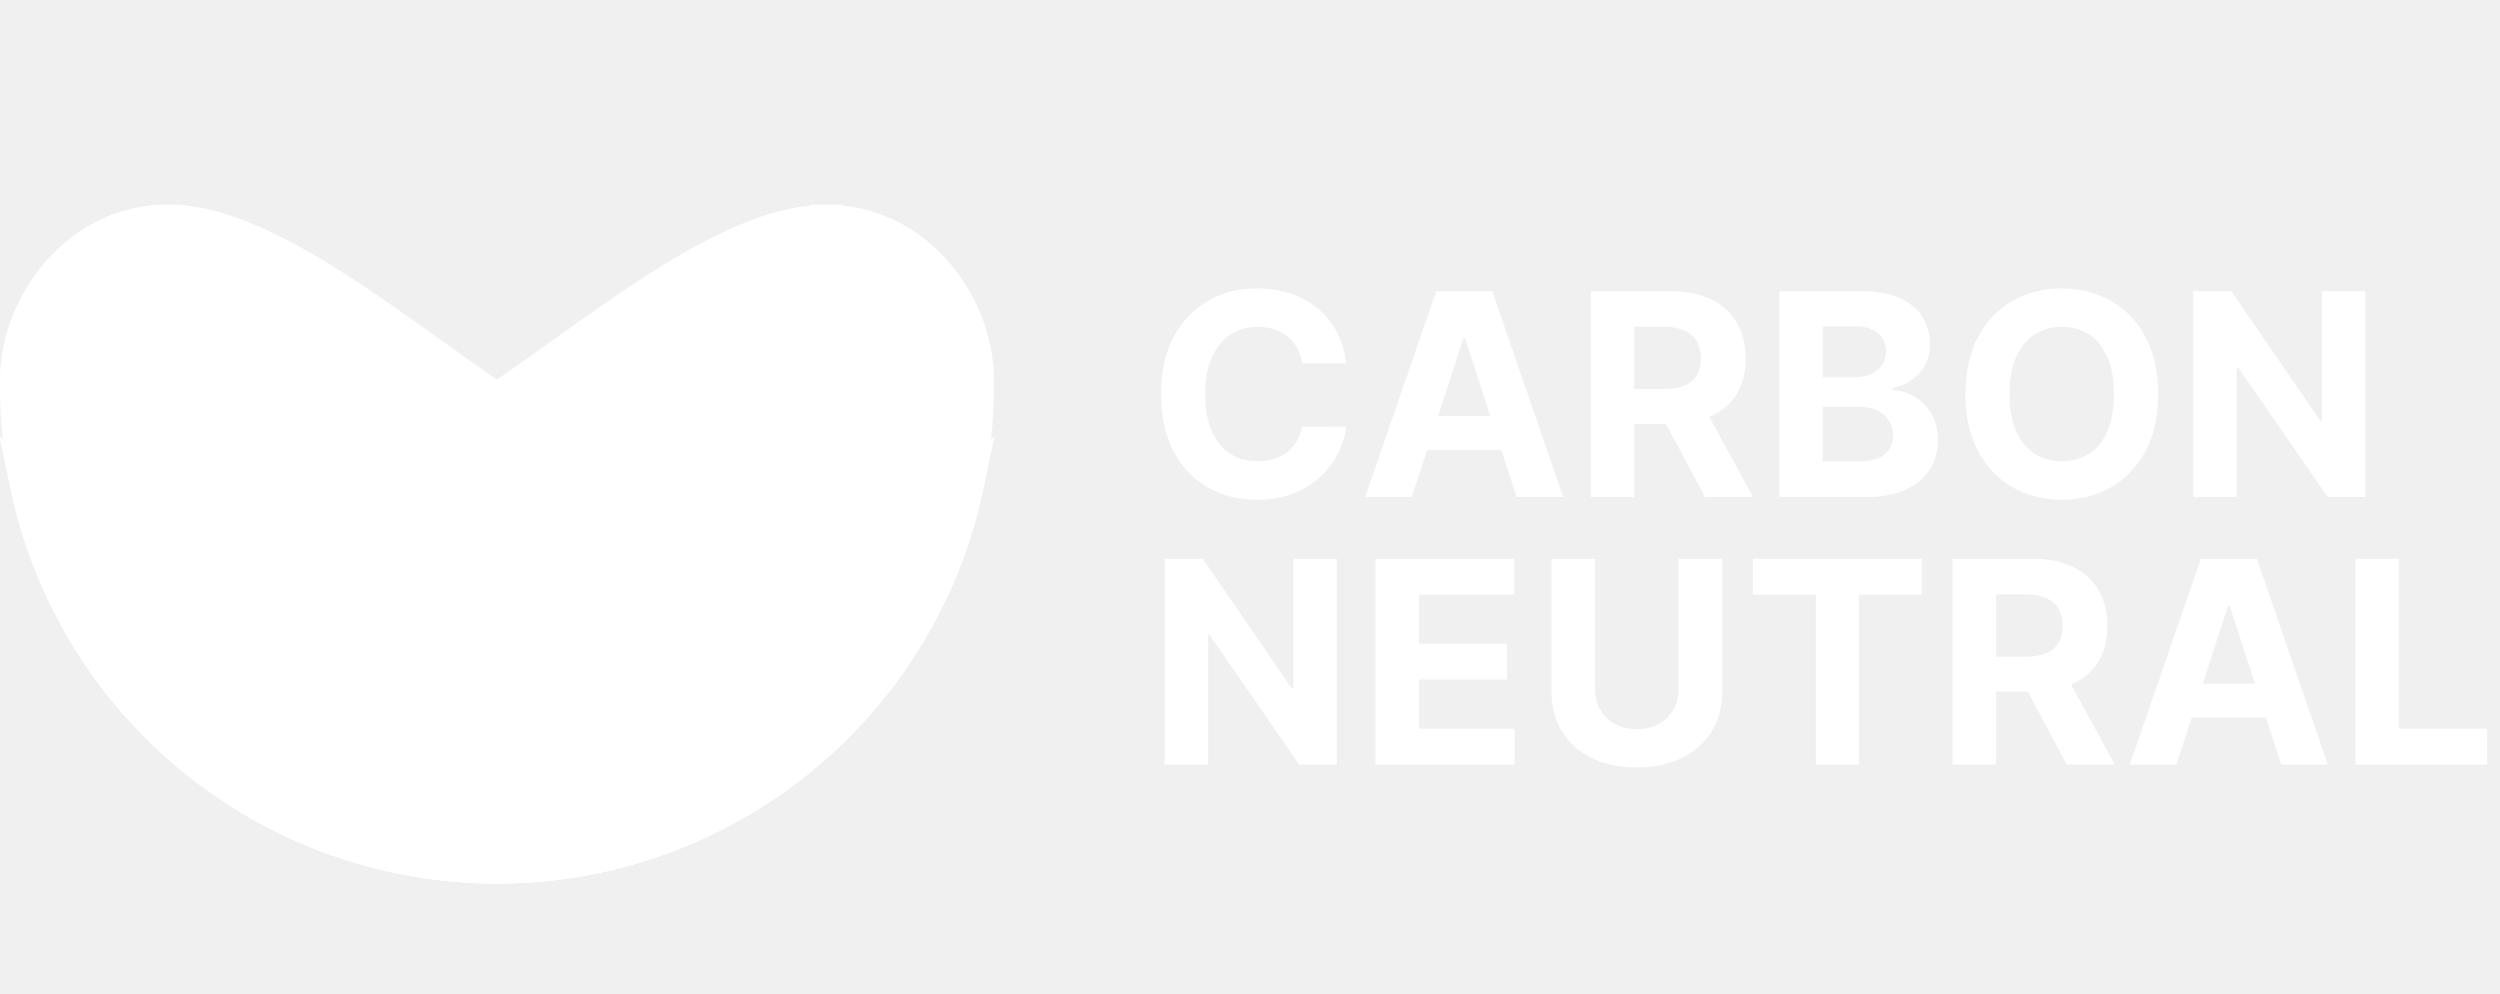
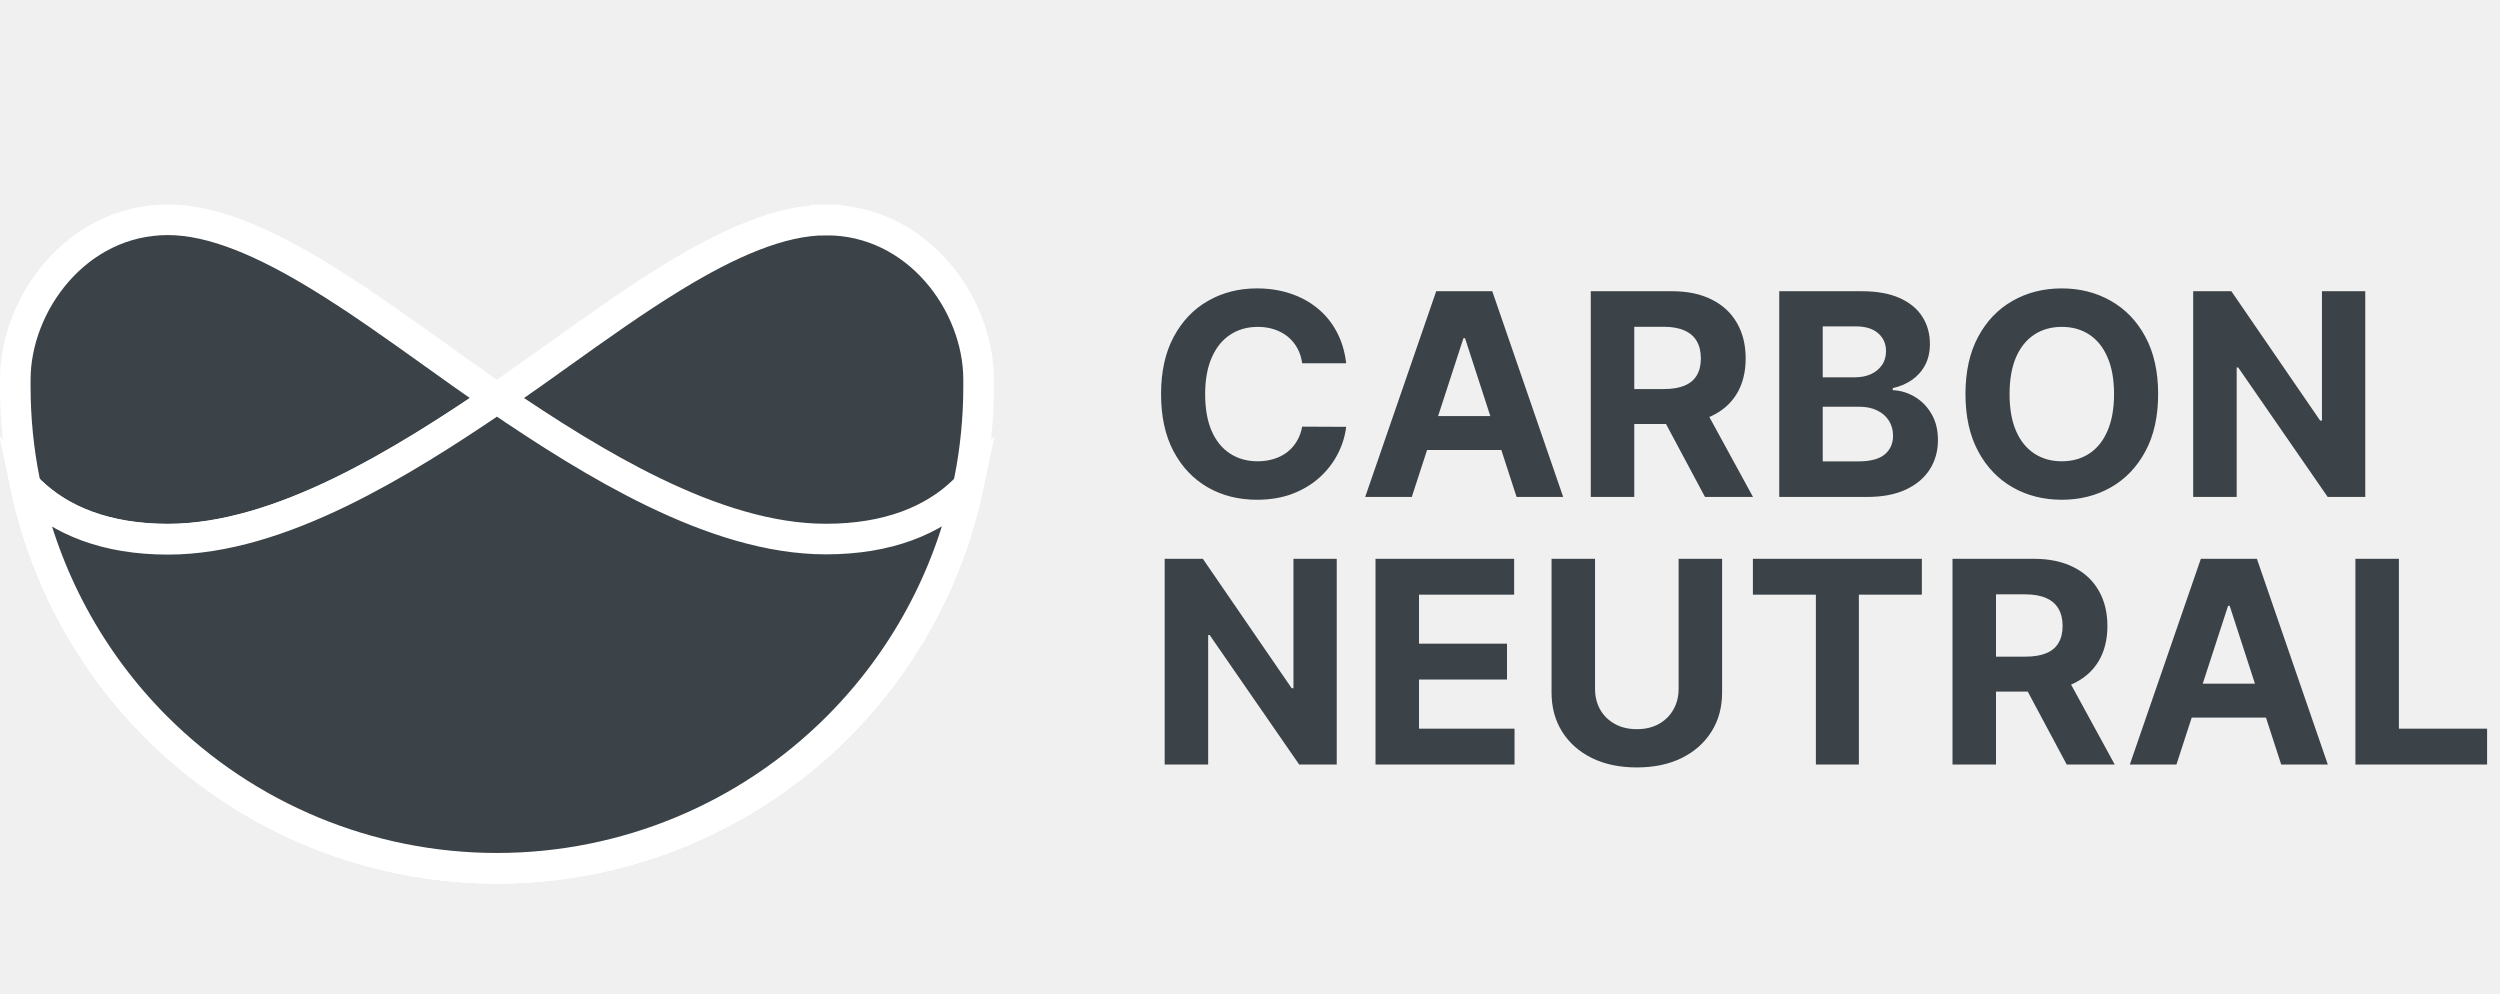
- <svg xmlns="http://www.w3.org/2000/svg" width="327" height="130" viewBox="0 0 327 130" fill="#fff">
+ <svg xmlns="http://www.w3.org/2000/svg" width="327" height="130" viewBox="0 0 327 130" fill="#3B4348">
  <path d="M63.863 51.306L63.868 51.309C70.63 55.952 78.01 60.743 85.483 64.374C92.938 67.996 100.641 70.543 108.03 70.543C116.134 70.543 122.054 68.09 126.012 64.26C126.225 64.054 126.431 63.845 126.631 63.633C124.122 75.469 118.234 86.431 109.548 95.118C97.733 106.933 81.709 113.57 65 113.57C48.291 113.57 32.267 106.933 20.452 95.118C8.637 83.303 2 67.279 2 50.57V49.66C2 39.717 10.056 28.748 21.97 28.748C27.879 28.748 34.653 31.739 41.954 36.205C46.87 39.212 51.817 42.749 56.747 46.274C59.125 47.975 61.499 49.672 63.863 51.306Z" stroke="white" stroke-width="4" />
  <path d="M66.132 51.308L66.137 51.305C68.476 49.688 70.826 48.01 73.179 46.329C78.133 42.79 83.106 39.237 88.045 36.221C95.345 31.764 102.12 28.779 108.03 28.779V26.779L108.035 28.779C119.975 28.75 128 39.713 128 49.659V50.569C128 67.278 121.363 83.302 109.548 95.117C97.733 106.932 81.709 113.569 65 113.569C48.291 113.569 32.267 106.932 20.452 95.117C11.761 86.426 5.871 75.457 3.365 63.613C3.567 63.827 3.775 64.037 3.99 64.245C7.949 68.066 13.868 70.509 21.97 70.509C29.358 70.509 37.06 67.972 44.516 64.358C51.989 60.735 59.369 55.952 66.132 51.308Z" stroke="white" stroke-width="4" />
  <path d="M126.635 63.613C124.129 75.456 118.239 86.426 109.548 95.117C97.733 106.932 81.709 113.569 65 113.569C48.291 113.569 32.267 106.932 20.452 95.117C11.766 86.43 5.878 75.468 3.369 63.632C3.569 63.844 3.775 64.053 3.988 64.259C7.946 68.089 13.867 70.542 21.97 70.542C29.359 70.542 37.062 67.995 44.517 64.373C51.575 60.944 58.55 56.48 65 52.083C71.451 56.48 78.426 60.936 85.484 64.357C92.94 67.972 100.642 70.509 108.03 70.509C116.132 70.509 122.051 68.066 126.01 64.244C126.225 64.037 126.433 63.827 126.635 63.613Z" stroke="white" stroke-width="4" />
-   <path d="M176.081 47.512H170.326C170.221 46.767 170.007 46.106 169.683 45.528C169.358 44.941 168.942 44.441 168.434 44.03C167.926 43.618 167.339 43.303 166.674 43.084C166.017 42.865 165.303 42.755 164.532 42.755C163.139 42.755 161.926 43.101 160.892 43.793C159.859 44.477 159.057 45.475 158.488 46.789C157.919 48.094 157.634 49.68 157.634 51.545C157.634 53.464 157.919 55.075 158.488 56.381C159.066 57.686 159.872 58.671 160.906 59.337C161.939 60.003 163.135 60.336 164.493 60.336C165.255 60.336 165.96 60.235 166.608 60.033C167.265 59.832 167.847 59.538 168.355 59.153C168.864 58.759 169.284 58.282 169.617 57.721C169.958 57.16 170.195 56.521 170.326 55.803L176.081 55.829C175.932 57.064 175.56 58.255 174.964 59.403C174.378 60.541 173.585 61.562 172.586 62.464C171.596 63.358 170.414 64.067 169.039 64.593C167.672 65.109 166.126 65.368 164.401 65.368C162 65.368 159.854 64.825 157.962 63.739C156.079 62.653 154.59 61.08 153.495 59.022C152.409 56.963 151.866 54.471 151.866 51.545C151.866 48.611 152.418 46.115 153.521 44.056C154.625 41.998 156.123 40.43 158.015 39.352C159.907 38.266 162.036 37.723 164.401 37.723C165.96 37.723 167.405 37.942 168.737 38.38C170.077 38.818 171.264 39.457 172.297 40.298C173.331 41.13 174.172 42.151 174.82 43.36C175.477 44.569 175.897 45.953 176.081 47.512ZM184.663 65H178.567L187.856 38.091H195.188L204.464 65H198.368L191.627 44.24H191.417L184.663 65ZM184.282 54.423H198.683V58.864H184.282V54.423ZM208.073 65V38.091H218.689C220.722 38.091 222.456 38.454 223.893 39.181C225.338 39.9 226.437 40.92 227.19 42.243C227.953 43.557 228.334 45.103 228.334 46.881C228.334 48.668 227.948 50.205 227.177 51.493C226.406 52.772 225.29 53.753 223.827 54.436C222.373 55.119 220.612 55.461 218.545 55.461H211.437V50.889H217.625C218.711 50.889 219.614 50.74 220.332 50.442C221.05 50.144 221.584 49.697 221.935 49.102C222.294 48.506 222.473 47.766 222.473 46.881C222.473 45.988 222.294 45.234 221.935 44.621C221.584 44.008 221.046 43.544 220.319 43.228C219.6 42.904 218.694 42.742 217.599 42.742H213.762V65H208.073ZM222.605 52.754L229.293 65H223.012L216.469 52.754H222.605ZM232.724 65V38.091H243.498C245.478 38.091 247.129 38.384 248.452 38.971C249.774 39.558 250.769 40.373 251.434 41.415C252.1 42.449 252.433 43.64 252.433 44.989C252.433 46.04 252.223 46.964 251.802 47.761C251.382 48.55 250.804 49.198 250.068 49.706C249.341 50.205 248.509 50.56 247.571 50.77V51.033C248.596 51.077 249.555 51.366 250.449 51.9C251.351 52.434 252.083 53.184 252.643 54.147C253.204 55.102 253.484 56.24 253.484 57.563C253.484 58.991 253.129 60.266 252.42 61.387C251.719 62.499 250.681 63.38 249.306 64.028C247.931 64.676 246.236 65 244.221 65H232.724ZM238.413 60.349H243.052C244.637 60.349 245.793 60.047 246.52 59.442C247.247 58.829 247.611 58.014 247.611 56.998C247.611 56.254 247.431 55.597 247.072 55.027C246.713 54.458 246.201 54.011 245.535 53.687C244.878 53.363 244.094 53.201 243.183 53.201H238.413V60.349ZM238.413 49.351H242.631C243.411 49.351 244.103 49.215 244.707 48.944C245.32 48.664 245.802 48.269 246.152 47.761C246.512 47.253 246.691 46.645 246.691 45.935C246.691 44.963 246.345 44.179 245.653 43.583C244.97 42.987 243.998 42.69 242.736 42.69H238.413V49.351ZM282.284 51.545C282.284 54.48 281.728 56.976 280.615 59.035C279.512 61.093 278.005 62.666 276.096 63.752C274.195 64.829 272.057 65.368 269.684 65.368C267.292 65.368 265.146 64.825 263.245 63.739C261.345 62.653 259.842 61.08 258.739 59.022C257.635 56.963 257.083 54.471 257.083 51.545C257.083 48.611 257.635 46.115 258.739 44.056C259.842 41.998 261.345 40.43 263.245 39.352C265.146 38.266 267.292 37.723 269.684 37.723C272.057 37.723 274.195 38.266 276.096 39.352C278.005 40.43 279.512 41.998 280.615 44.056C281.728 46.115 282.284 48.611 282.284 51.545ZM276.516 51.545C276.516 49.645 276.231 48.042 275.662 46.736C275.101 45.431 274.309 44.441 273.284 43.767C272.259 43.093 271.059 42.755 269.684 42.755C268.308 42.755 267.108 43.093 266.083 43.767C265.059 44.441 264.261 45.431 263.692 46.736C263.131 48.042 262.851 49.645 262.851 51.545C262.851 53.446 263.131 55.049 263.692 56.354C264.261 57.66 265.059 58.649 266.083 59.324C267.108 59.998 268.308 60.336 269.684 60.336C271.059 60.336 272.259 59.998 273.284 59.324C274.309 58.649 275.101 57.66 275.662 56.354C276.231 55.049 276.516 53.446 276.516 51.545ZM309.376 38.091V65H304.462L292.755 48.064H292.558V65H286.868V38.091H291.861L303.476 55.014H303.713V38.091H309.376ZM174.846 73.091V100H169.932L158.225 83.064H158.028V100H152.339V73.091H157.332L168.947 90.014H169.183V73.091H174.846ZM179.917 100V73.091H198.049V77.782H185.606V84.194H197.116V88.884H185.606V95.309H198.101V100H179.917ZM219.563 73.091H225.252V90.566C225.252 92.528 224.784 94.245 223.847 95.717C222.918 97.188 221.617 98.336 219.944 99.159C218.271 99.974 216.322 100.381 214.097 100.381C211.864 100.381 209.91 99.974 208.237 99.159C206.564 98.336 205.263 97.188 204.335 95.717C203.406 94.245 202.942 92.528 202.942 90.566V73.091H208.631V90.08C208.631 91.105 208.855 92.016 209.301 92.813C209.757 93.61 210.396 94.236 211.22 94.692C212.043 95.147 213.002 95.375 214.097 95.375C215.201 95.375 216.16 95.147 216.975 94.692C217.798 94.236 218.433 93.61 218.88 92.813C219.335 92.016 219.563 91.105 219.563 90.08V73.091ZM229.278 77.782V73.091H251.379V77.782H243.14V100H237.517V77.782H229.278ZM255.388 100V73.091H266.005C268.037 73.091 269.771 73.454 271.208 74.181C272.653 74.9 273.752 75.92 274.506 77.243C275.268 78.557 275.649 80.103 275.649 81.881C275.649 83.668 275.263 85.205 274.493 86.493C273.722 87.772 272.605 88.753 271.142 89.436C269.688 90.119 267.927 90.461 265.86 90.461H258.752V85.888H264.94C266.026 85.888 266.929 85.74 267.647 85.442C268.365 85.144 268.9 84.697 269.25 84.102C269.609 83.506 269.789 82.766 269.789 81.881C269.789 80.988 269.609 80.234 269.25 79.621C268.9 79.008 268.361 78.544 267.634 78.228C266.916 77.904 266.009 77.742 264.914 77.742H261.077V100H255.388ZM269.92 87.754L276.608 100H270.327L263.784 87.754H269.92ZM284.678 100H278.581L287.87 73.091H295.202L304.478 100H298.382L291.641 79.24H291.431L284.678 100ZM284.296 89.423H298.697V93.864H284.296V89.423ZM308.087 100V73.091H313.776V95.309H325.313V100H308.087Z" fill="#fff" />
+   <path d="M176.081 47.512H170.326C170.221 46.767 170.007 46.106 169.683 45.528C169.358 44.941 168.942 44.441 168.434 44.03C167.926 43.618 167.339 43.303 166.674 43.084C166.017 42.865 165.303 42.755 164.532 42.755C163.139 42.755 161.926 43.101 160.892 43.793C159.859 44.477 159.057 45.475 158.488 46.789C157.919 48.094 157.634 49.68 157.634 51.545C157.634 53.464 157.919 55.075 158.488 56.381C159.066 57.686 159.872 58.671 160.906 59.337C161.939 60.003 163.135 60.336 164.493 60.336C165.255 60.336 165.96 60.235 166.608 60.033C167.265 59.832 167.847 59.538 168.355 59.153C168.864 58.759 169.284 58.282 169.617 57.721C169.958 57.16 170.195 56.521 170.326 55.803L176.081 55.829C175.932 57.064 175.56 58.255 174.964 59.403C174.378 60.541 173.585 61.562 172.586 62.464C171.596 63.358 170.414 64.067 169.039 64.593C167.672 65.109 166.126 65.368 164.401 65.368C162 65.368 159.854 64.825 157.962 63.739C156.079 62.653 154.59 61.08 153.495 59.022C152.409 56.963 151.866 54.471 151.866 51.545C151.866 48.611 152.418 46.115 153.521 44.056C154.625 41.998 156.123 40.43 158.015 39.352C159.907 38.266 162.036 37.723 164.401 37.723C165.96 37.723 167.405 37.942 168.737 38.38C170.077 38.818 171.264 39.457 172.297 40.298C173.331 41.13 174.172 42.151 174.82 43.36C175.477 44.569 175.897 45.953 176.081 47.512ZM184.663 65H178.567L187.856 38.091H195.188L204.464 65H198.368L191.627 44.24H191.417L184.663 65ZM184.282 54.423H198.683V58.864H184.282V54.423ZM208.073 65V38.091H218.689C220.722 38.091 222.456 38.454 223.893 39.181C225.338 39.9 226.437 40.92 227.19 42.243C227.953 43.557 228.334 45.103 228.334 46.881C228.334 48.668 227.948 50.205 227.177 51.493C226.406 52.772 225.29 53.753 223.827 54.436C222.373 55.119 220.612 55.461 218.545 55.461H211.437V50.889H217.625C218.711 50.889 219.614 50.74 220.332 50.442C221.05 50.144 221.584 49.697 221.935 49.102C222.294 48.506 222.473 47.766 222.473 46.881C222.473 45.988 222.294 45.234 221.935 44.621C221.584 44.008 221.046 43.544 220.319 43.228C219.6 42.904 218.694 42.742 217.599 42.742H213.762V65H208.073ZM222.605 52.754L229.293 65H223.012L216.469 52.754H222.605ZM232.724 65V38.091H243.498C245.478 38.091 247.129 38.384 248.452 38.971C249.774 39.558 250.769 40.373 251.434 41.415C252.1 42.449 252.433 43.64 252.433 44.989C252.433 46.04 252.223 46.964 251.802 47.761C251.382 48.55 250.804 49.198 250.068 49.706C249.341 50.205 248.509 50.56 247.571 50.77V51.033C248.596 51.077 249.555 51.366 250.449 51.9C251.351 52.434 252.083 53.184 252.643 54.147C253.204 55.102 253.484 56.24 253.484 57.563C253.484 58.991 253.129 60.266 252.42 61.387C251.719 62.499 250.681 63.38 249.306 64.028C247.931 64.676 246.236 65 244.221 65H232.724ZM238.413 60.349H243.052C244.637 60.349 245.793 60.047 246.52 59.442C247.247 58.829 247.611 58.014 247.611 56.998C247.611 56.254 247.431 55.597 247.072 55.027C246.713 54.458 246.201 54.011 245.535 53.687C244.878 53.363 244.094 53.201 243.183 53.201H238.413V60.349ZM238.413 49.351H242.631C243.411 49.351 244.103 49.215 244.707 48.944C245.32 48.664 245.802 48.269 246.152 47.761C246.512 47.253 246.691 46.645 246.691 45.935C246.691 44.963 246.345 44.179 245.653 43.583C244.97 42.987 243.998 42.69 242.736 42.69H238.413V49.351ZM282.284 51.545C282.284 54.48 281.728 56.976 280.615 59.035C279.512 61.093 278.005 62.666 276.096 63.752C274.195 64.829 272.057 65.368 269.684 65.368C267.292 65.368 265.146 64.825 263.245 63.739C261.345 62.653 259.842 61.08 258.739 59.022C257.635 56.963 257.083 54.471 257.083 51.545C257.083 48.611 257.635 46.115 258.739 44.056C259.842 41.998 261.345 40.43 263.245 39.352C265.146 38.266 267.292 37.723 269.684 37.723C272.057 37.723 274.195 38.266 276.096 39.352C278.005 40.43 279.512 41.998 280.615 44.056C281.728 46.115 282.284 48.611 282.284 51.545ZM276.516 51.545C276.516 49.645 276.231 48.042 275.662 46.736C275.101 45.431 274.309 44.441 273.284 43.767C272.259 43.093 271.059 42.755 269.684 42.755C268.308 42.755 267.108 43.093 266.083 43.767C265.059 44.441 264.261 45.431 263.692 46.736C263.131 48.042 262.851 49.645 262.851 51.545C262.851 53.446 263.131 55.049 263.692 56.354C264.261 57.66 265.059 58.649 266.083 59.324C267.108 59.998 268.308 60.336 269.684 60.336C271.059 60.336 272.259 59.998 273.284 59.324C274.309 58.649 275.101 57.66 275.662 56.354C276.231 55.049 276.516 53.446 276.516 51.545ZM309.376 38.091V65H304.462L292.755 48.064H292.558V65H286.868V38.091H291.861L303.476 55.014H303.713V38.091H309.376ZM174.846 73.091V100H169.932L158.225 83.064H158.028V100H152.339V73.091H157.332L168.947 90.014H169.183V73.091H174.846ZM179.917 100V73.091H198.049V77.782H185.606V84.194H197.116V88.884H185.606V95.309H198.101V100H179.917ZM219.563 73.091H225.252V90.566C225.252 92.528 224.784 94.245 223.847 95.717C222.918 97.188 221.617 98.336 219.944 99.159C218.271 99.974 216.322 100.381 214.097 100.381C211.864 100.381 209.91 99.974 208.237 99.159C206.564 98.336 205.263 97.188 204.335 95.717C203.406 94.245 202.942 92.528 202.942 90.566V73.091H208.631V90.08C208.631 91.105 208.855 92.016 209.301 92.813C209.757 93.61 210.396 94.236 211.22 94.692C212.043 95.147 213.002 95.375 214.097 95.375C215.201 95.375 216.16 95.147 216.975 94.692C217.798 94.236 218.433 93.61 218.88 92.813C219.335 92.016 219.563 91.105 219.563 90.08V73.091ZM229.278 77.782V73.091H251.379V77.782H243.14V100H237.517V77.782H229.278ZM255.388 100V73.091H266.005C268.037 73.091 269.771 73.454 271.208 74.181C272.653 74.9 273.752 75.92 274.506 77.243C275.268 78.557 275.649 80.103 275.649 81.881C275.649 83.668 275.263 85.205 274.493 86.493C273.722 87.772 272.605 88.753 271.142 89.436C269.688 90.119 267.927 90.461 265.86 90.461H258.752V85.888H264.94C266.026 85.888 266.929 85.74 267.647 85.442C268.365 85.144 268.9 84.697 269.25 84.102C269.609 83.506 269.789 82.766 269.789 81.881C269.789 80.988 269.609 80.234 269.25 79.621C268.9 79.008 268.361 78.544 267.634 78.228C266.916 77.904 266.009 77.742 264.914 77.742H261.077V100H255.388ZM269.92 87.754L276.608 100H270.327L263.784 87.754H269.92ZM284.678 100H278.581L287.87 73.091H295.202L304.478 100H298.382L291.641 79.24H291.431L284.678 100ZM284.296 89.423H298.697V93.864H284.296V89.423ZM308.087 100V73.091H313.776V95.309H325.313V100H308.087Z" fill="#3B4348" />
</svg>
